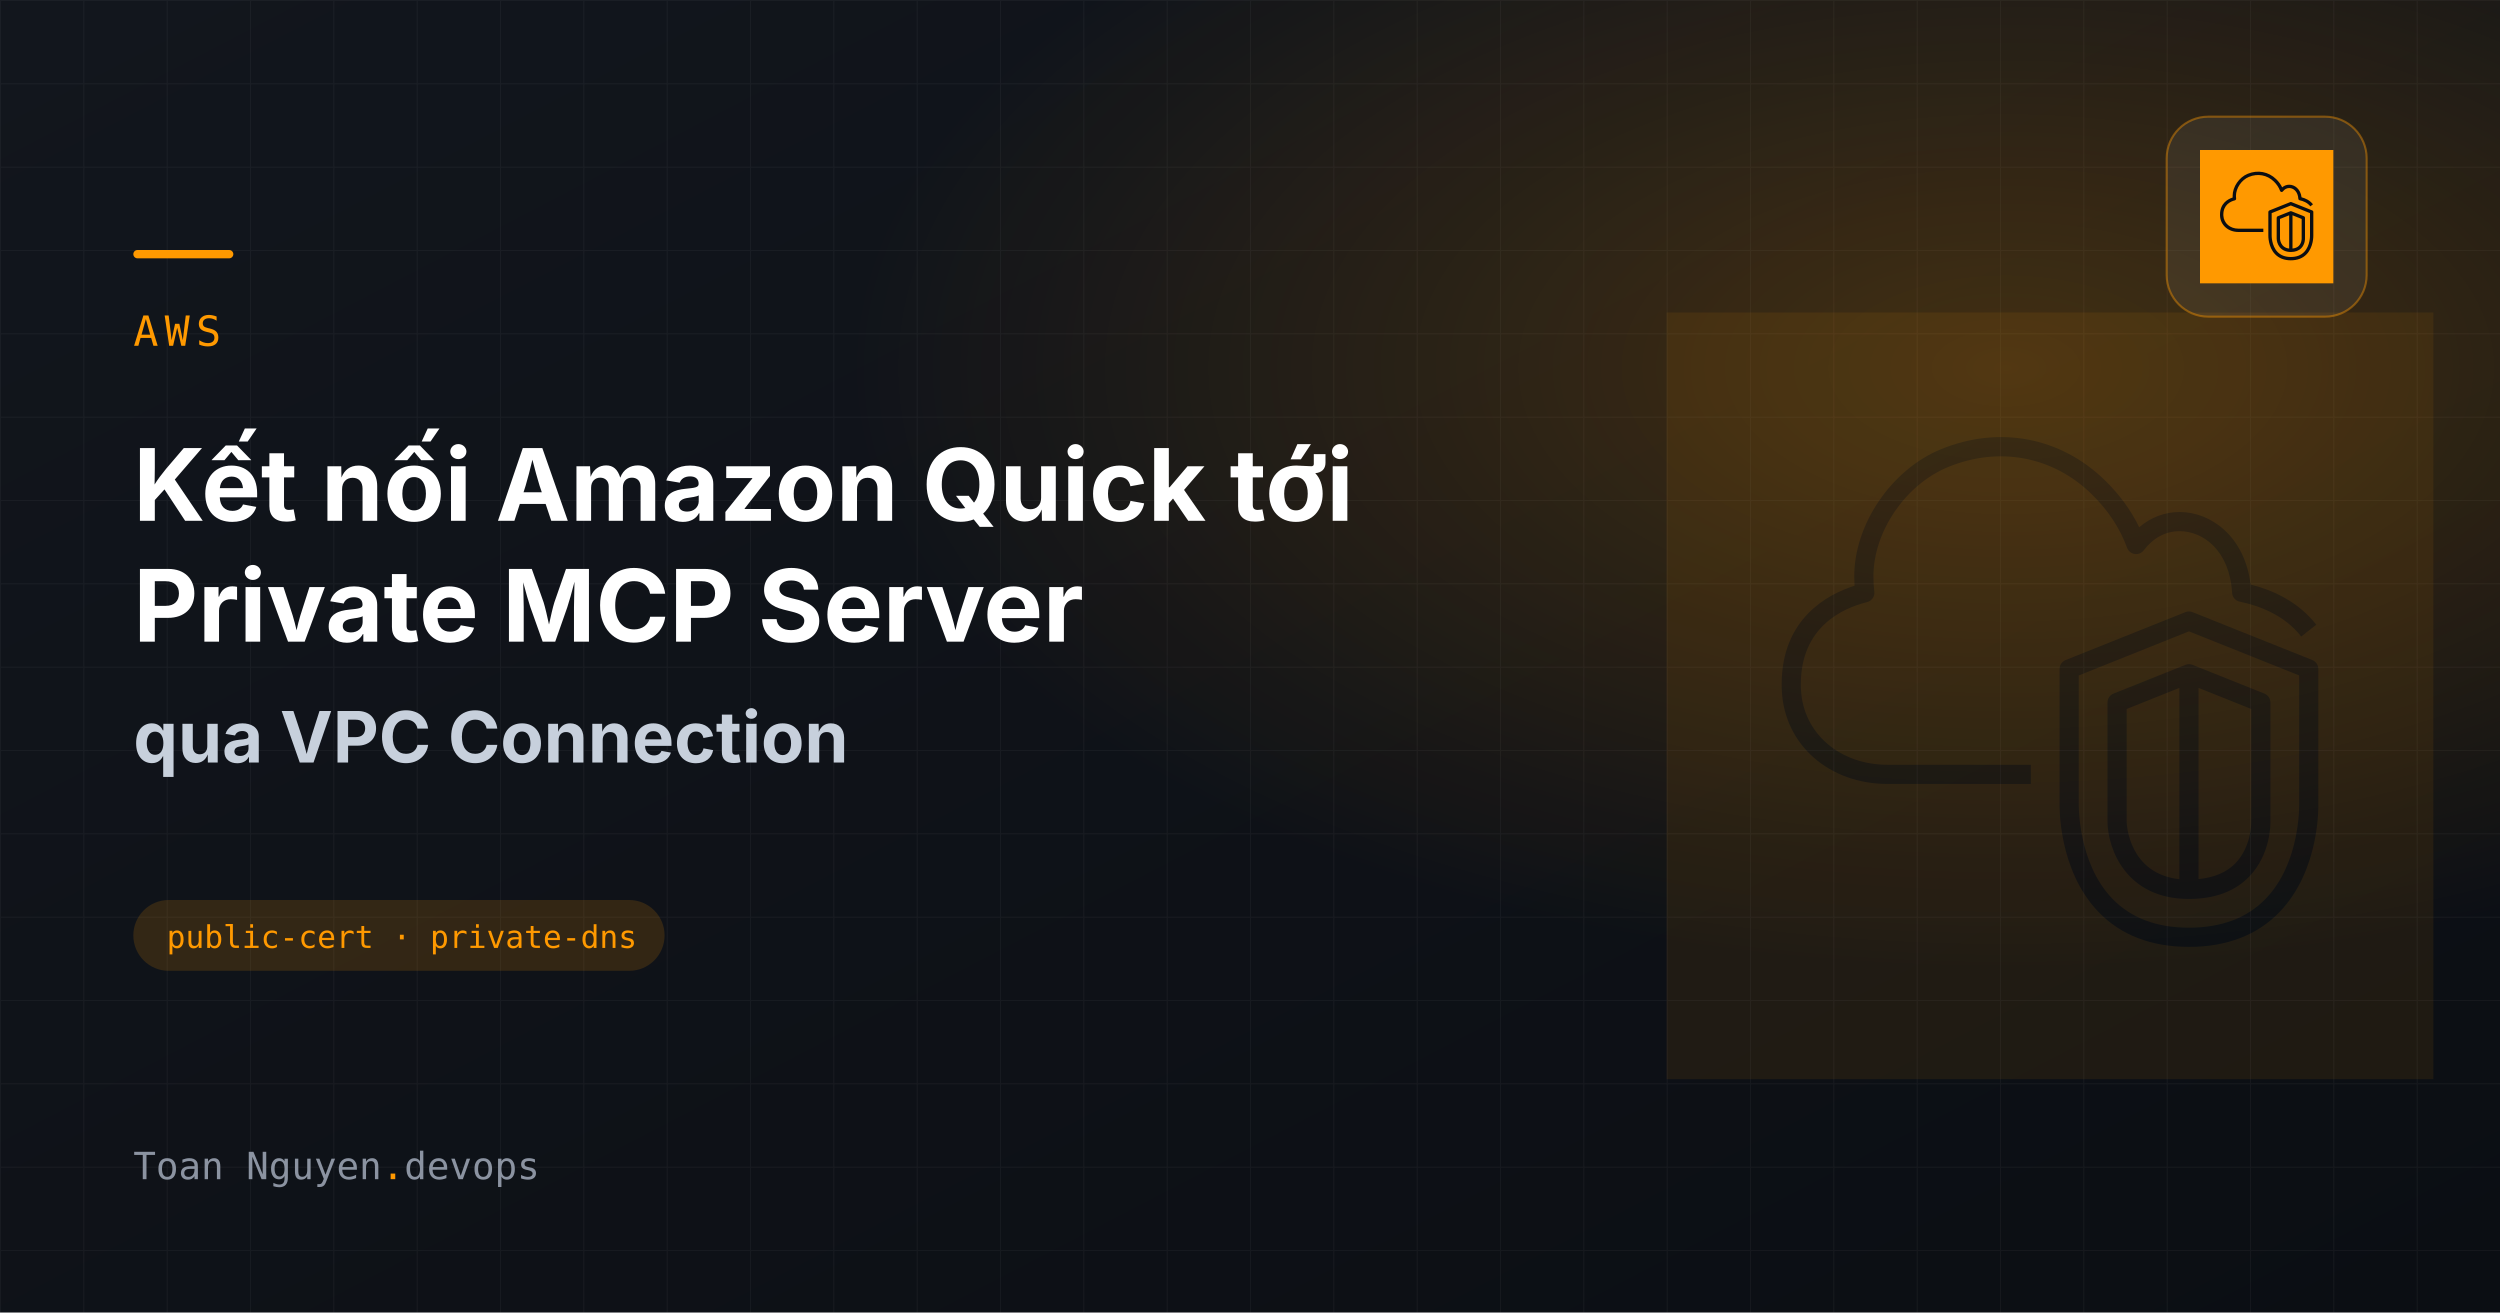
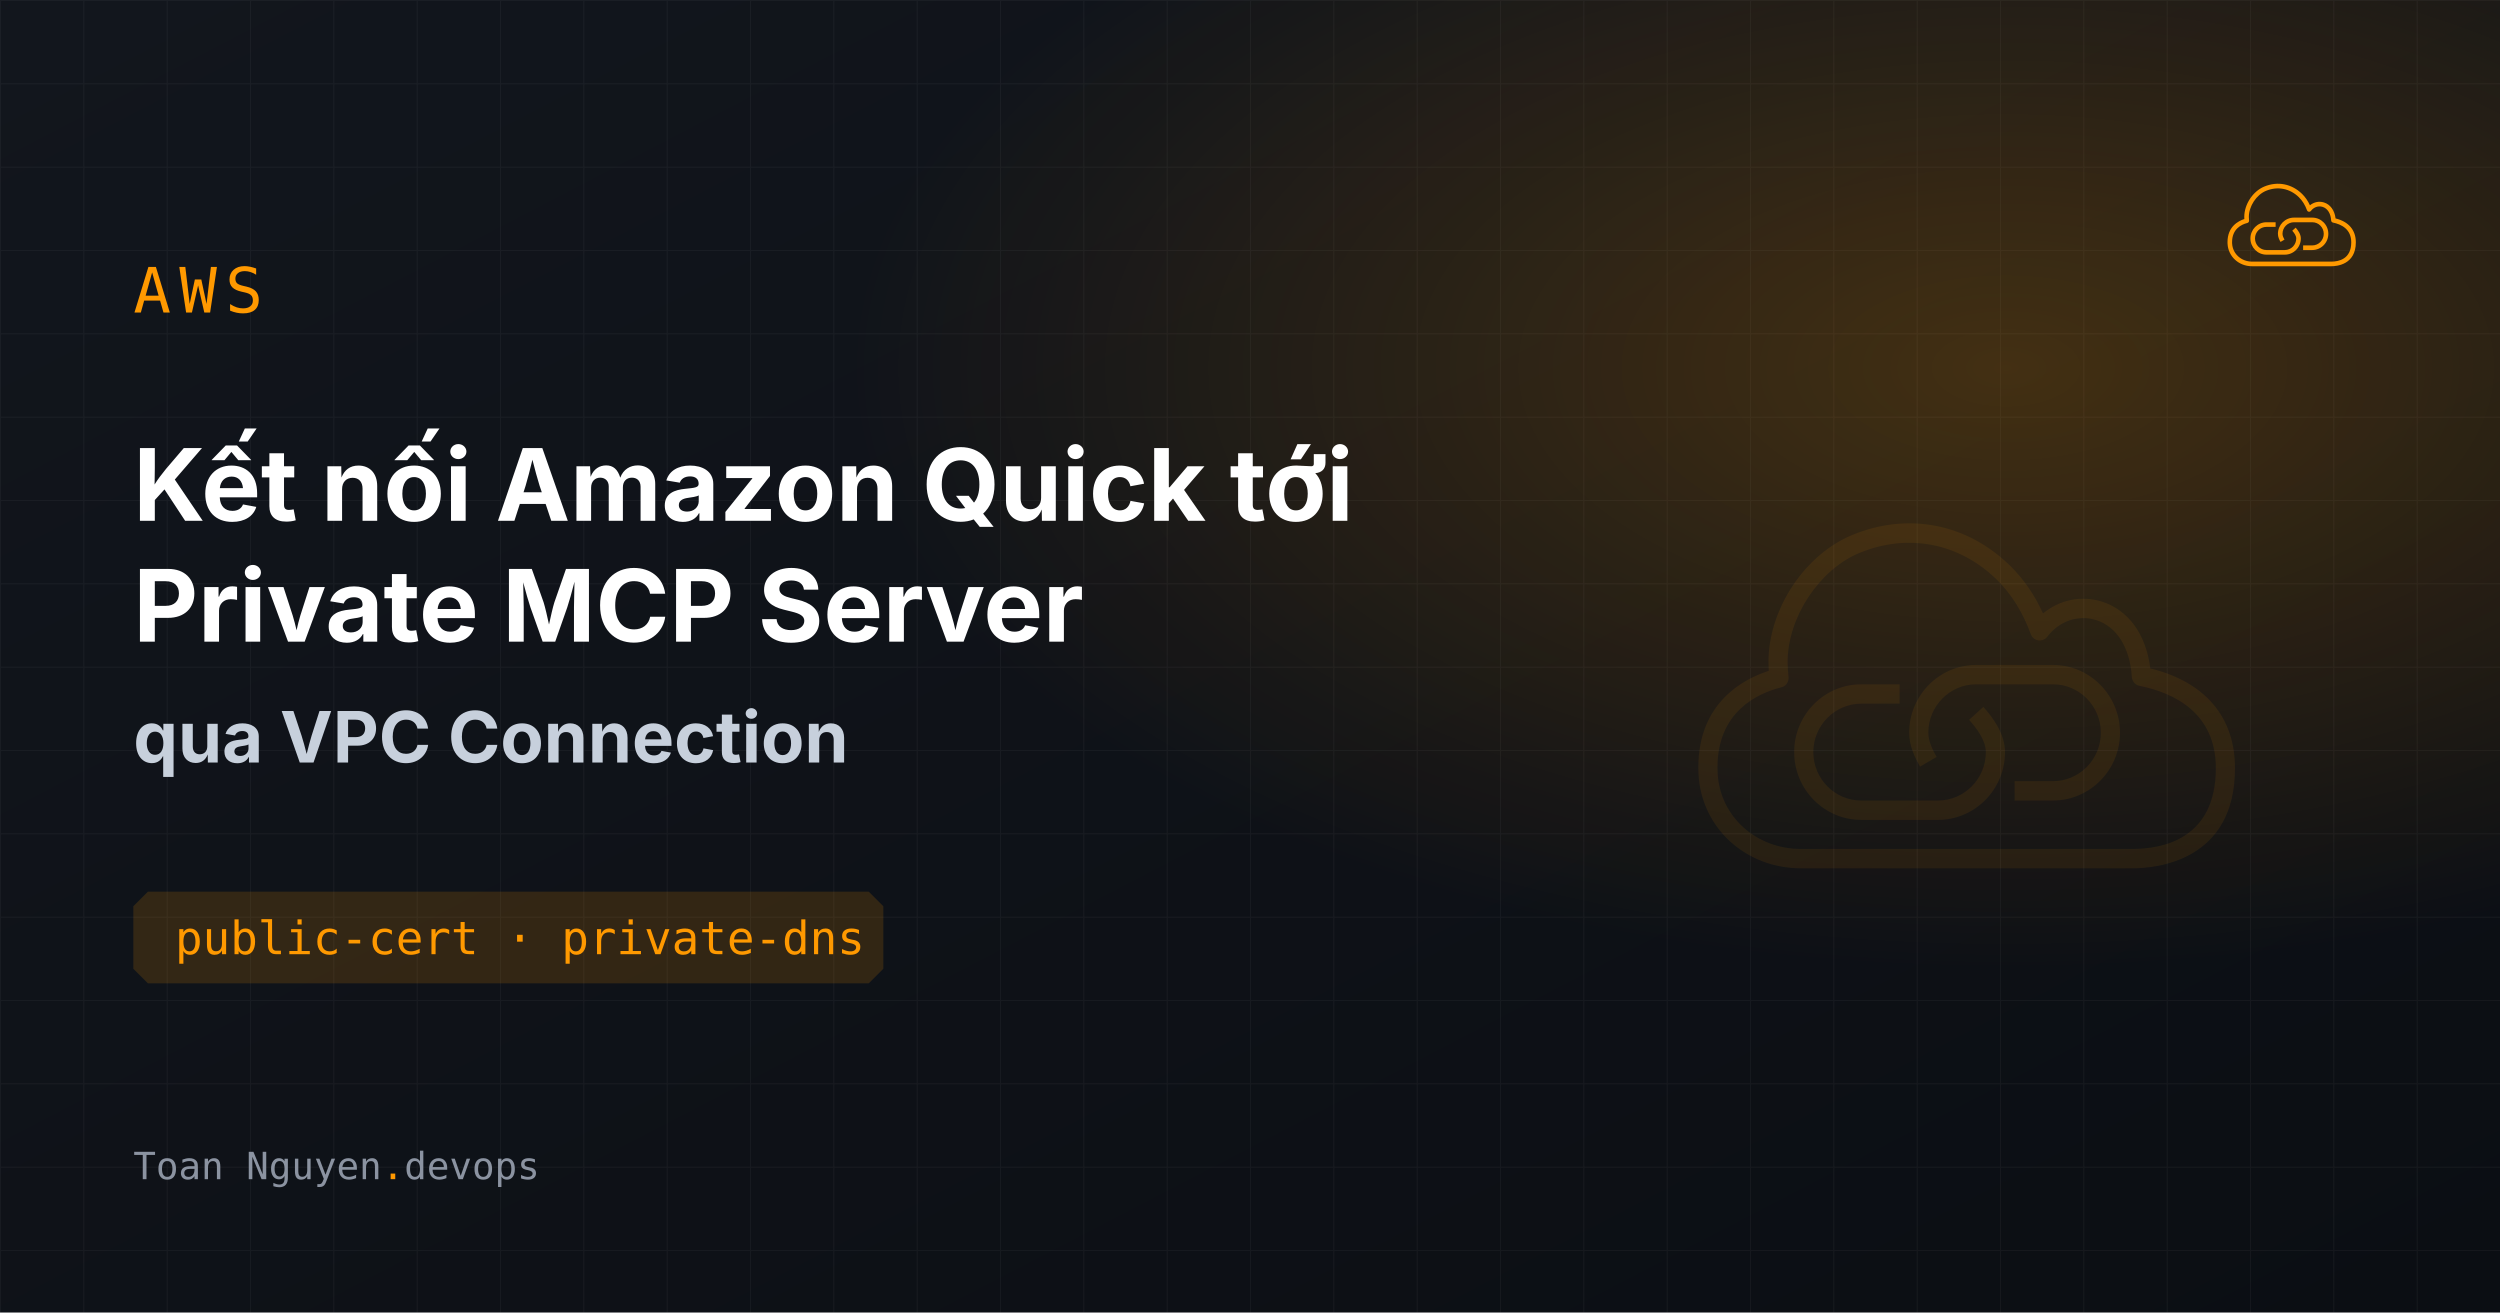
<svg xmlns="http://www.w3.org/2000/svg" width="1200" height="630" viewBox="0 0 1200 630">
  <defs>
    <linearGradient id="bg" x1="0" y1="0" x2="1" y2="1">
      <stop offset="0" stop-color="#12161d" />
      <stop offset="1" stop-color="#0b0e13" />
    </linearGradient>
    <radialGradient id="glow" cx="80%" cy="28%" r="46%">
      <stop offset="0" stop-color="#ff9900" stop-opacity="0.22" />
      <stop offset="1" stop-color="#ff9900" stop-opacity="0" />
    </radialGradient>
    <pattern id="grid" width="40" height="40" patternUnits="userSpaceOnUse">
      <path d="M40 0H0V40" fill="none" stroke="#ffffff" stroke-opacity="0.04" />
    </pattern>
-     <g id="vpc">
-       <rect x="0" y="0" width="80" height="80" fill="#ff9900" />
-       <path fill="#0b0e13" d="M61 41.372 55.5 39.172 55.5 59.123C57.106 58.963 58.401 58.435 59.321 57.501 61.021 55.773 61.001 53.24 61 53.215L61 41.372ZM53.5 59.136 53.5 39.172 48 41.372 48 53.195C48.007 53.402 48.234 58.552 53.5 59.136L53.5 59.136ZM63 53.195C63.003 53.308 63.053 56.542 60.765 58.885 59.269 60.418 57.16 61.195 54.5 61.195 47.927 61.195 46.065 55.977 46 53.219L46 40.695C46 40.286 46.249 39.918 46.629 39.766L54.129 36.766C54.367 36.671 54.633 36.671 54.871 36.766L62.371 39.766C62.751 39.918 63 40.286 63 40.695L63 53.195ZM66.001 51.229 66 37.872 54.5 33.272 43 37.872 43 51.195C42.998 51.286 42.865 57.423 46.534 61.199 48.466 63.187 51.146 64.195 54.5 64.195 57.877 64.195 60.57 63.18 62.504 61.179 66.168 57.387 66.003 51.29 66.001 51.229L66.001 51.229ZM63.942 62.568C61.617 64.975 58.44 66.195 54.5 66.195 50.579 66.195 47.413 64.979 45.09 62.581 40.831 58.188 40.991 51.448 41 51.164L41 37.195C41 36.786 41.249 36.418 41.629 36.266L54.129 31.266C54.367 31.171 54.633 31.171 54.871 31.266L67.371 36.266C67.751 36.418 68 36.786 68 37.195L68 51.195C68.009 51.445 68.189 58.173 63.942 62.568L63.942 62.568ZM23.055 47.195 38 47.195 38 49.195 23.055 49.195C16.977 49.195 12.337 45.143 12.024 39.56 12.002 39.332 12 39.066 12 38.8 12 31.931 16.803 29.402 19.604 28.512 19.584 28.191 19.574 27.866 19.574 27.539 19.574 22.086 23.464 16.381 28.621 14.269 34.677 11.789 41.062 12.99 45.695 17.476 47.256 18.997 48.446 20.621 49.307 22.41 50.513 21.375 51.969 20.819 53.529 20.819 56.834 20.819 60.33 23.413 60.931 28.382 63.114 28.932 65.854 30.1 67.788 32.58L66.212 33.81C64.43 31.524 61.741 30.572 59.8 30.174 59.355 30.084 59.028 29.706 59.002 29.254 58.741 24.833 55.982 22.819 53.529 22.819 52.067 22.819 50.771 23.509 49.78 24.814 49.559 25.106 49.199 25.257 48.835 25.199 48.474 25.144 48.17 24.897 48.045 24.554 47.278 22.464 46.054 20.618 44.302 18.911 40.258 14.997 34.676 13.952 29.379 16.12 24.93 17.942 21.574 22.851 21.574 27.539 21.574 28.08 21.605 28.615 21.668 29.128 21.729 29.629 21.405 30.097 20.915 30.219 18.333 30.858 14 32.824 14 38.8 14 39.002 13.998 39.205 14.018 39.408 14.272 43.936 18.072 47.195 23.055 47.195L23.055 47.195Z" />
-     </g>
+     <path id="privatelink" d="M41.745 41.155C42.713 42.249 44 43.928 44 45.872 44 49.773 40.859 52.947 37 52.947L29 52.947C25.141 52.947 22 49.773 22 45.872 22 41.972 25.141 38.797 29 38.797L33 38.797 33 40.819 29 40.819C26.243 40.819 24 43.087 24 45.872 24 48.658 26.243 50.925 29 50.925L37 50.925C39.757 50.925 42 48.658 42 45.872 42 44.62 41.004 43.349 40.255 42.504L41.745 41.155ZM56 43.851C56 47.752 52.859 50.925 49 50.925L45 50.925 45 48.904 49 48.904C51.757 48.904 54 46.637 54 43.851 54 41.065 51.757 38.797 49 38.797L41 38.797C38.243 38.797 36 41.065 36 43.851 36 44.75 36.463 45.673 36.865 46.377L35.135 47.389C34.606 46.467 34 45.231 34 43.851 34 39.95 37.141 36.776 41 36.776L49 36.776C52.859 36.776 56 39.95 56 43.851L56 43.851ZM57.28 55.979 22.721 55.979C18.011 55.975 14.268 52.586 14.017 48.099 14.007 47.894 14 47.684 14 47.47 14 41.692 18.112 39.765 20.605 39.128 21.072 39.039 21.42 38.624 21.42 38.133 21.42 38.082 21.416 38.032 21.409 37.982 21.349 37.478 21.318 36.969 21.318 36.468 21.318 31.826 24.608 26.828 28.808 25.09 33.869 22.999 39.227 24.04 43.145 27.88 44.672 29.376 45.863 31.286 46.685 33.559 46.811 33.907 47.113 34.156 47.474 34.212 47.835 34.267 48.197 34.119 48.42 33.827 49.648 32.201 51.636 31.517 53.493 32.092 55.652 32.758 57.051 34.976 57.231 38.024 57.259 38.482 57.587 38.864 58.032 38.955 61.667 39.695 66 41.787 66 47.551 66 54.884 60.537 55.979 57.28 55.979L57.28 55.979ZM59.159 37.137C58.735 33.602 56.871 31.02 54.077 30.158 51.935 29.498 49.679 29.989 47.97 31.404 47.091 29.472 45.94 27.803 44.538 26.429 40.032 22.012 33.869 20.813 28.051 23.22 23.072 25.28 19.318 30.975 19.318 36.468 19.318 36.774 19.328 37.082 19.348 37.391 16.627 38.271 12 40.755 12 47.47 12 47.721 12.007 47.966 12.02 48.211 12.333 53.785 16.933 57.995 22.72 58L57.28 58C59.795 58 68 57.247 68 47.551 68 42.21 64.868 38.536 59.159 37.137L59.159 37.137Z" />
  </defs>
  <rect width="1200" height="630" fill="url(#bg)" />
  <rect width="1200" height="630" fill="url(#grid)" />
  <rect width="1200" height="630" fill="url(#glow)" />
-   <g transform="translate(800,150) scale(4.6)" opacity="0.08">
-     <use href="#vpc" />
+   <g transform="translate(760,150) scale(4.6)" opacity="0.08">
+     <use href="#privatelink" fill="#ff9900" />
  </g>
-   <rect x="64" y="120" width="48" height="4" rx="2" fill="#ff9900" />
-   <text x="64" y="166" font-family="'JetBrains Mono',monospace" font-size="20" letter-spacing="3" fill="#ff9900">AWS</text>
+   <text x="64" y="150" font-family="'JetBrains Mono',monospace" font-size="30" letter-spacing="4" fill="#ff9900">AWS</text>
  <text font-family="'Lexend','Inter',sans-serif" font-size="48" font-weight="700" fill="#ffffff">
    <tspan x="64" y="250">Kết nối Amazon Quick tới</tspan>
    <tspan x="64" y="308">Private MCP Server</tspan>
    <tspan x="64" y="366" font-size="34" fill="#c7d0dc">qua VPC Connection</tspan>
  </text>
-   <g transform="translate(64,432)">
-     <rect width="255" height="34" rx="17" fill="#ff9900" fill-opacity="0.15" />
-     <text x="16" y="23" font-family="'JetBrains Mono',monospace" font-size="15" fill="#ff9900">public-cert · private-dns</text>
+   <g transform="translate(64,428)">
+     <path d="M7 0 H353 L360 7 V37 L353 44 H7 L0 37 V7 Z" fill="#ff9900" fill-opacity="0.15" />
+     <text x="20" y="30" font-family="'JetBrains Mono',monospace" font-size="22" fill="#ff9900">public-cert · private-dns</text>
  </g>
  <text x="64" y="566" font-family="'JetBrains Mono',monospace" font-size="18" fill="#8b93a1">Toan Nguyen<tspan fill="#ff9900">.</tspan>devops</text>
-   <g transform="translate(1040,56)">
-     <rect width="96" height="96" rx="20" fill="#ffffff" fill-opacity="0.06" stroke="#ff9900" stroke-opacity="0.4" />
-     <g transform="translate(16,16) scale(0.8)">
-       <use href="#vpc" />
-     </g>
+   <g transform="translate(1056,64) scale(1.1)">
+     <use href="#privatelink" fill="#ff9900" />
  </g>
</svg>
